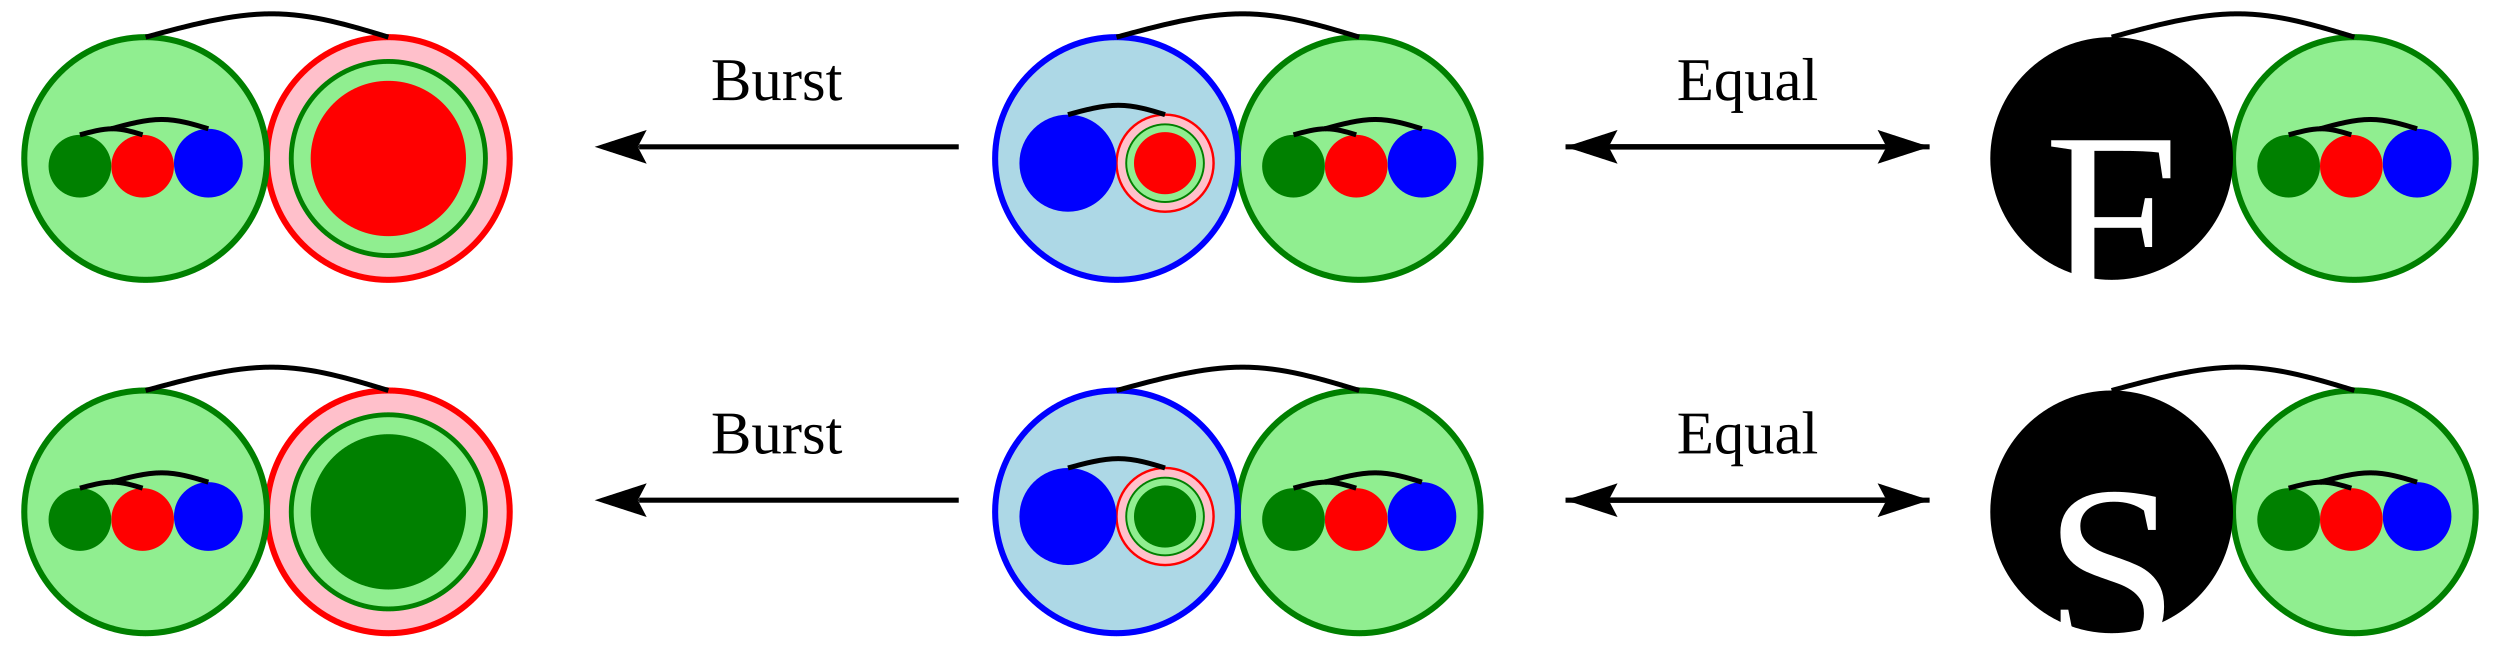
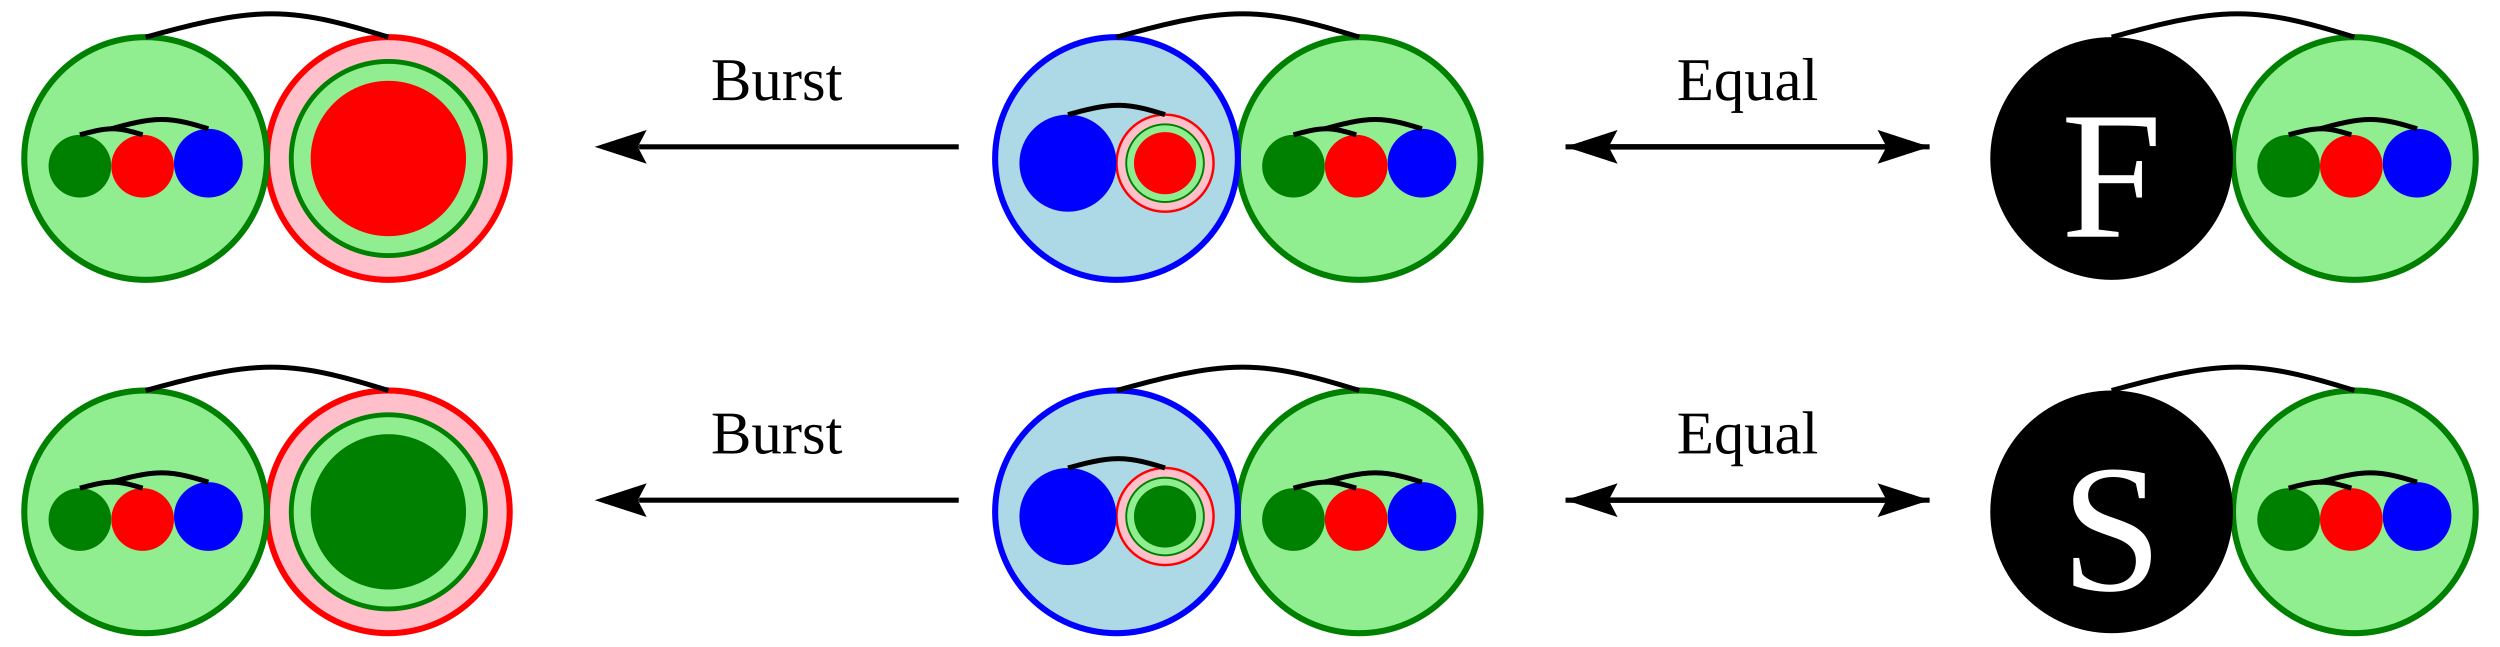
<svg xmlns="http://www.w3.org/2000/svg" height="129.201" stroke-opacity="1" viewBox="0 0 500 129" font-size="1" width="500" stroke="rgb(0,0,0)" version="1.1">
  <defs />
  <g stroke-linejoin="miter" stroke-opacity="1.0" fill-opacity="1.0" font-size="12.136px" stroke="rgb(0,0,0)" stroke-width="1.017" fill="rgb(0,0,0)" stroke-linecap="butt" stroke-miterlimit="10.0">
    <text dominant-baseline="middle" transform="matrix(1,0,0,1,155.3398,87.7987)" stroke="none" text-anchor="middle">Burst</text>
  </g>
  <g stroke-linejoin="miter" stroke-opacity="1.0" fill-opacity="0.0" stroke="rgb(0,0,0)" stroke-width="1.017" fill="rgb(0,0,0)" stroke-linecap="butt" stroke-miterlimit="10.0">
    <path d="M 191.748,99.935 l -63.92,-0 " />
  </g>
  <g stroke-linejoin="miter" stroke-opacity="1.0" fill-opacity="1.0" stroke="rgb(0,0,0)" stroke-width="0.0" fill="rgb(0,0,0)" stroke-linecap="butt" stroke-miterlimit="10.0" />
  <g stroke-linejoin="miter" stroke-opacity="1.0" fill-opacity="1.0" stroke="rgb(0,0,0)" stroke-width="0.0" fill="rgb(0,0,0)" stroke-linecap="butt" stroke-miterlimit="10.0" />
  <g stroke-linejoin="miter" stroke-opacity="1.0" fill-opacity="1.0" stroke="rgb(0,0,0)" stroke-width="0.0" fill="rgb(0,0,0)" stroke-linecap="butt" stroke-miterlimit="10.0">
    <path d="M 118.932,99.935 l 10.406,3.381 l -1.778,-3.381 l 1.778,-3.381 Z" />
  </g>
  <g stroke-linejoin="miter" stroke-opacity="1.0" fill-opacity="1.0" stroke="rgb(0,0,0)" stroke-width="0.0" fill="rgb(0,0,0)" stroke-linecap="butt" stroke-miterlimit="10.0">
    <path d="M 127.561,99.935 l 0.267,0 l -0,0.508 l -0.267,-0.508 l 0.267,0 l 0,-0.508 Z" />
  </g>
  <g stroke-linejoin="miter" stroke-opacity="1.0" fill-opacity="1.0" font-size="12.136px" stroke="rgb(0,0,0)" stroke-width="1.017" fill="rgb(0,0,0)" stroke-linecap="butt" stroke-miterlimit="10.0">
    <text dominant-baseline="middle" transform="matrix(1,0,0,1,349.5146,87.7987)" stroke="none" text-anchor="middle">Equal</text>
  </g>
  <g stroke-linejoin="miter" stroke-opacity="1.0" fill-opacity="0.0" stroke="rgb(0,0,0)" stroke-width="1.017" fill="rgb(0,0,0)" stroke-linecap="butt" stroke-miterlimit="10.0">
    <path d="M 313.107,99.935 h 63.92 " />
  </g>
  <g stroke-linejoin="miter" stroke-opacity="1.0" fill-opacity="1.0" stroke="rgb(0,0,0)" stroke-width="0.0" fill="rgb(0,0,0)" stroke-linecap="butt" stroke-miterlimit="10.0" />
  <g stroke-linejoin="miter" stroke-opacity="1.0" fill-opacity="1.0" stroke="rgb(0,0,0)" stroke-width="0.0" fill="rgb(0,0,0)" stroke-linecap="butt" stroke-miterlimit="10.0" />
  <g stroke-linejoin="miter" stroke-opacity="1.0" fill-opacity="1.0" stroke="rgb(0,0,0)" stroke-width="0.0" fill="rgb(0,0,0)" stroke-linecap="butt" stroke-miterlimit="10.0">
    <path d="M 385.922,99.935 l -10.406,-3.381 l 1.778,3.381 l -1.778,3.381 Z" />
  </g>
  <g stroke-linejoin="miter" stroke-opacity="1.0" fill-opacity="1.0" stroke="rgb(0,0,0)" stroke-width="0.0" fill="rgb(0,0,0)" stroke-linecap="butt" stroke-miterlimit="10.0">
    <path d="M 377.294,99.935 h -0.267 v -0.508 l 0.267,0.508 h -0.267 v 0.508 Z" />
  </g>
  <g stroke-linejoin="miter" stroke-opacity="1.0" fill-opacity="0.0" stroke="rgb(0,0,0)" stroke-width="1.017" fill="rgb(0,0,0)" stroke-linecap="butt" stroke-miterlimit="10.0">
    <path d="M 385.922,99.935 l -63.92,-0 " />
  </g>
  <g stroke-linejoin="miter" stroke-opacity="1.0" fill-opacity="1.0" stroke="rgb(0,0,0)" stroke-width="0.0" fill="rgb(0,0,0)" stroke-linecap="butt" stroke-miterlimit="10.0" />
  <g stroke-linejoin="miter" stroke-opacity="1.0" fill-opacity="1.0" stroke="rgb(0,0,0)" stroke-width="0.0" fill="rgb(0,0,0)" stroke-linecap="butt" stroke-miterlimit="10.0" />
  <g stroke-linejoin="miter" stroke-opacity="1.0" fill-opacity="1.0" stroke="rgb(0,0,0)" stroke-width="0.0" fill="rgb(0,0,0)" stroke-linecap="butt" stroke-miterlimit="10.0">
    <path d="M 313.107,99.935 l 10.406,3.381 l -1.778,-3.381 l 1.778,-3.381 Z" />
  </g>
  <g stroke-linejoin="miter" stroke-opacity="1.0" fill-opacity="1.0" stroke="rgb(0,0,0)" stroke-width="0.0" fill="rgb(0,0,0)" stroke-linecap="butt" stroke-miterlimit="10.0">
    <path d="M 321.735,99.935 l 0.267,0 l -0,0.508 l -0.267,-0.508 l 0.267,0 l 0,-0.508 Z" />
  </g>
  <g stroke-linejoin="miter" stroke-opacity="1.0" fill-opacity="1.0" stroke="rgb(0,128,0)" stroke-width="1.214" fill="rgb(144,238,144)" stroke-linecap="butt" stroke-miterlimit="10.0">
    <path d="M 495.146,102.269 c 0,-13.405 -10.867,-24.272 -24.272 -24.272c -13.405,-0 -24.272,10.867 -24.272 24.272c -0,13.405 10.867,24.272 24.272 24.272c 13.405,0 24.272,-10.867 24.272 -24.272Z" />
  </g>
  <g stroke-linejoin="miter" stroke-opacity="1.0" fill-opacity="1.0" stroke="rgb(0,0,0)" stroke-width="0.0" fill="rgb(0,0,255)" stroke-linecap="butt" stroke-miterlimit="10.0">
    <path d="M 490.291,103.202 c 0,-3.797 -3.078,-6.875 -6.875 -6.875c -3.797,-0 -6.875,3.078 -6.875 6.875c -0,3.797 3.078,6.875 6.875 6.875c 3.797,0 6.875,-3.078 6.875 -6.875Z" />
  </g>
  <g stroke-linejoin="miter" stroke-opacity="1.0" fill-opacity="1.0" stroke="rgb(0,0,0)" stroke-width="0.0" fill="rgb(255,0,0)" stroke-linecap="butt" stroke-miterlimit="10.0">
    <path d="M 476.542,103.805 c 0,-3.464 -2.808,-6.271 -6.271 -6.271c -3.464,-0 -6.271,2.808 -6.271 6.271c -0,3.464 2.808,6.271 6.271 6.271c 3.464,0 6.271,-2.808 6.271 -6.271Z" />
  </g>
  <g stroke-linejoin="miter" stroke-opacity="1.0" fill-opacity="1.0" stroke="rgb(0,0,0)" stroke-width="0.0" fill="rgb(0,128,0)" stroke-linecap="butt" stroke-miterlimit="10.0">
    <path d="M 463.999,103.805 c 0,-3.464 -2.808,-6.271 -6.271 -6.271c -3.464,-0 -6.271,2.808 -6.271 6.271c -0,3.464 2.808,6.271 6.271 6.271c 3.464,0 6.271,-2.808 6.271 -6.271Z" />
  </g>
  <g stroke-linejoin="miter" stroke-opacity="1.0" fill-opacity="0.0" stroke="rgb(0,0,0)" stroke-width="1.0" fill="rgb(0,0,0)" stroke-linecap="butt" stroke-miterlimit="10.0">
    <path d="M 457.728,97.534 c 2.211,-0.603 4.422,-1.206 6.513 -1.206c 2.091,0 4.06,0.603 6.03 1.206" />
  </g>
  <g stroke-linejoin="miter" stroke-opacity="1.0" fill-opacity="1.0" stroke="rgb(0,0,0)" stroke-width="0.0" fill="rgb(0,0,0)" stroke-linecap="butt" stroke-miterlimit="10.0" />
  <g stroke-linejoin="miter" stroke-opacity="1.0" fill-opacity="1.0" stroke="rgb(0,0,0)" stroke-width="0.0" fill="rgb(0,0,0)" stroke-linecap="butt" stroke-miterlimit="10.0" />
  <g stroke-linejoin="miter" stroke-opacity="1.0" fill-opacity="1.0" stroke="rgb(0,0,0)" stroke-width="0.0" fill="rgb(0,0,0)" stroke-linecap="butt" stroke-miterlimit="10.0" />
  <g stroke-linejoin="miter" stroke-opacity="1.0" fill-opacity="1.0" stroke="rgb(0,0,0)" stroke-width="0.0" fill="rgb(0,0,0)" stroke-linecap="butt" stroke-miterlimit="10.0" />
  <g stroke-linejoin="miter" stroke-opacity="1.0" fill-opacity="0.0" stroke="rgb(0,0,0)" stroke-width="1.0" fill="rgb(0,0,0)" stroke-linecap="butt" stroke-miterlimit="10.0">
    <path d="M 463.999,96.328 c 3.423,-0.933 6.846,-1.867 10.082 -1.867c 3.236,-0 6.286,0.933 9.335 1.867" />
  </g>
  <g stroke-linejoin="miter" stroke-opacity="1.0" fill-opacity="1.0" stroke="rgb(0,0,0)" stroke-width="0.0" fill="rgb(0,0,0)" stroke-linecap="butt" stroke-miterlimit="10.0" />
  <g stroke-linejoin="miter" stroke-opacity="1.0" fill-opacity="1.0" stroke="rgb(0,0,0)" stroke-width="0.0" fill="rgb(0,0,0)" stroke-linecap="butt" stroke-miterlimit="10.0" />
  <g stroke-linejoin="miter" stroke-opacity="1.0" fill-opacity="1.0" stroke="rgb(0,0,0)" stroke-width="0.0" fill="rgb(0,0,0)" stroke-linecap="butt" stroke-miterlimit="10.0" />
  <g stroke-linejoin="miter" stroke-opacity="1.0" fill-opacity="1.0" stroke="rgb(0,0,0)" stroke-width="0.0" fill="rgb(0,0,0)" stroke-linecap="butt" stroke-miterlimit="10.0" />
  <g stroke-linejoin="miter" stroke-opacity="1.0" fill-opacity="1.0" stroke="rgb(0,0,0)" stroke-width="0.0" fill="rgb(0,0,0)" stroke-linecap="butt" stroke-miterlimit="10.0">
    <path d="M 446.602,102.269 c 0,-13.405 -10.867,-24.272 -24.272 -24.272c -13.405,-0 -24.272,10.867 -24.272 24.272c -0,13.405 10.867,24.272 24.272 24.272c 13.405,0 24.272,-10.867 24.272 -24.272Z" />
  </g>
-   <g stroke-linejoin="miter" stroke-opacity="1.0" fill-opacity="1.0" font-size="48.544px" stroke="rgb(0,0,0)" stroke-width="1.017" fill="rgb(255,255,255)" stroke-linecap="butt" stroke-miterlimit="10.0">
-     <text dominant-baseline="middle" transform="matrix(1,0,0,1,422.3301,119.2588)" stroke="none" text-anchor="middle">S</text>
+   <g stroke-linejoin="miter" stroke-opacity="1.0" fill-opacity="1.0" font-size="36.408px" stroke="rgb(0,0,0)" stroke-width="1.017" fill="rgb(255,255,255)" stroke-linecap="butt" stroke-miterlimit="10.0">
+     <text dominant-baseline="middle" transform="matrix(1,0,0,1,422.3301,109.55)" stroke="none" text-anchor="middle">S</text>
  </g>
  <g stroke-linejoin="miter" stroke-opacity="1.0" fill-opacity="0.0" stroke="rgb(0,0,0)" stroke-width="1.0" fill="rgb(0,0,0)" stroke-linecap="butt" stroke-miterlimit="10.0">
    <path d="M 422.33,77.997 c 8.557,-2.334 17.115,-4.668 25.205 -4.668c 8.091,-0 15.714,2.334 23.338 4.668" />
  </g>
  <g stroke-linejoin="miter" stroke-opacity="1.0" fill-opacity="1.0" stroke="rgb(0,0,0)" stroke-width="0.0" fill="rgb(0,0,0)" stroke-linecap="butt" stroke-miterlimit="10.0" />
  <g stroke-linejoin="miter" stroke-opacity="1.0" fill-opacity="1.0" stroke="rgb(0,0,0)" stroke-width="0.0" fill="rgb(0,0,0)" stroke-linecap="butt" stroke-miterlimit="10.0" />
  <g stroke-linejoin="miter" stroke-opacity="1.0" fill-opacity="1.0" stroke="rgb(0,0,0)" stroke-width="0.0" fill="rgb(0,0,0)" stroke-linecap="butt" stroke-miterlimit="10.0" />
  <g stroke-linejoin="miter" stroke-opacity="1.0" fill-opacity="1.0" stroke="rgb(0,0,0)" stroke-width="0.0" fill="rgb(0,0,0)" stroke-linecap="butt" stroke-miterlimit="10.0" />
  <g stroke-linejoin="miter" stroke-opacity="1.0" fill-opacity="1.0" stroke="rgb(0,128,0)" stroke-width="1.214" fill="rgb(144,238,144)" stroke-linecap="butt" stroke-miterlimit="10.0">
    <path d="M 296.116,102.269 c 0,-13.405 -10.867,-24.272 -24.272 -24.272c -13.405,-0 -24.272,10.867 -24.272 24.272c -0,13.405 10.867,24.272 24.272 24.272c 13.405,0 24.272,-10.867 24.272 -24.272Z" />
  </g>
  <g stroke-linejoin="miter" stroke-opacity="1.0" fill-opacity="1.0" stroke="rgb(0,0,0)" stroke-width="0.0" fill="rgb(0,0,255)" stroke-linecap="butt" stroke-miterlimit="10.0">
    <path d="M 291.262,103.202 c 0,-3.797 -3.078,-6.875 -6.875 -6.875c -3.797,-0 -6.875,3.078 -6.875 6.875c -0,3.797 3.078,6.875 6.875 6.875c 3.797,0 6.875,-3.078 6.875 -6.875Z" />
  </g>
  <g stroke-linejoin="miter" stroke-opacity="1.0" fill-opacity="1.0" stroke="rgb(0,0,0)" stroke-width="0.0" fill="rgb(255,0,0)" stroke-linecap="butt" stroke-miterlimit="10.0">
    <path d="M 277.513,103.805 c 0,-3.464 -2.808,-6.271 -6.271 -6.271c -3.464,-0 -6.271,2.808 -6.271 6.271c -0,3.464 2.808,6.271 6.271 6.271c 3.464,0 6.271,-2.808 6.271 -6.271Z" />
  </g>
  <g stroke-linejoin="miter" stroke-opacity="1.0" fill-opacity="1.0" stroke="rgb(0,0,0)" stroke-width="0.0" fill="rgb(0,128,0)" stroke-linecap="butt" stroke-miterlimit="10.0">
    <path d="M 264.97,103.805 c 0,-3.464 -2.808,-6.271 -6.271 -6.271c -3.464,-0 -6.271,2.808 -6.271 6.271c -0,3.464 2.808,6.271 6.271 6.271c 3.464,0 6.271,-2.808 6.271 -6.271Z" />
  </g>
  <g stroke-linejoin="miter" stroke-opacity="1.0" fill-opacity="0.0" stroke="rgb(0,0,0)" stroke-width="1.0" fill="rgb(0,0,0)" stroke-linecap="butt" stroke-miterlimit="10.0">
    <path d="M 258.699,97.534 c 2.211,-0.603 4.422,-1.206 6.513 -1.206c 2.091,0 4.06,0.603 6.03 1.206" />
  </g>
  <g stroke-linejoin="miter" stroke-opacity="1.0" fill-opacity="1.0" stroke="rgb(0,0,0)" stroke-width="0.0" fill="rgb(0,0,0)" stroke-linecap="butt" stroke-miterlimit="10.0" />
  <g stroke-linejoin="miter" stroke-opacity="1.0" fill-opacity="1.0" stroke="rgb(0,0,0)" stroke-width="0.0" fill="rgb(0,0,0)" stroke-linecap="butt" stroke-miterlimit="10.0" />
  <g stroke-linejoin="miter" stroke-opacity="1.0" fill-opacity="1.0" stroke="rgb(0,0,0)" stroke-width="0.0" fill="rgb(0,0,0)" stroke-linecap="butt" stroke-miterlimit="10.0" />
  <g stroke-linejoin="miter" stroke-opacity="1.0" fill-opacity="1.0" stroke="rgb(0,0,0)" stroke-width="0.0" fill="rgb(0,0,0)" stroke-linecap="butt" stroke-miterlimit="10.0" />
  <g stroke-linejoin="miter" stroke-opacity="1.0" fill-opacity="0.0" stroke="rgb(0,0,0)" stroke-width="1.0" fill="rgb(0,0,0)" stroke-linecap="butt" stroke-miterlimit="10.0">
    <path d="M 264.97,96.328 c 3.423,-0.933 6.846,-1.867 10.082 -1.867c 3.236,-0 6.286,0.933 9.335 1.867" />
  </g>
  <g stroke-linejoin="miter" stroke-opacity="1.0" fill-opacity="1.0" stroke="rgb(0,0,0)" stroke-width="0.0" fill="rgb(0,0,0)" stroke-linecap="butt" stroke-miterlimit="10.0" />
  <g stroke-linejoin="miter" stroke-opacity="1.0" fill-opacity="1.0" stroke="rgb(0,0,0)" stroke-width="0.0" fill="rgb(0,0,0)" stroke-linecap="butt" stroke-miterlimit="10.0" />
  <g stroke-linejoin="miter" stroke-opacity="1.0" fill-opacity="1.0" stroke="rgb(0,0,0)" stroke-width="0.0" fill="rgb(0,0,0)" stroke-linecap="butt" stroke-miterlimit="10.0" />
  <g stroke-linejoin="miter" stroke-opacity="1.0" fill-opacity="1.0" stroke="rgb(0,0,0)" stroke-width="0.0" fill="rgb(0,0,0)" stroke-linecap="butt" stroke-miterlimit="10.0" />
  <g stroke-linejoin="miter" stroke-opacity="1.0" fill-opacity="1.0" stroke="rgb(0,0,255)" stroke-width="1.214" fill="rgb(173,216,230)" stroke-linecap="butt" stroke-miterlimit="10.0">
    <path d="M 247.573,102.269 c 0,-13.405 -10.867,-24.272 -24.272 -24.272c -13.405,-0 -24.272,10.867 -24.272 24.272c -0,13.405 10.867,24.272 24.272 24.272c 13.405,0 24.272,-10.867 24.272 -24.272Z" />
  </g>
  <g stroke-linejoin="miter" stroke-opacity="1.0" fill-opacity="1.0" stroke="rgb(255,0,0)" stroke-width="0.485" fill="rgb(255,192,203)" stroke-linecap="butt" stroke-miterlimit="10.0">
    <path d="M 242.718,103.202 c 0,-5.362 -4.347,-9.709 -9.709 -9.709c -5.362,-0 -9.709,4.347 -9.709 9.709c -0,5.362 4.347,9.709 9.709 9.709c 5.362,0 9.709,-4.347 9.709 -9.709Z" />
  </g>
  <g stroke-linejoin="miter" stroke-opacity="1.0" fill-opacity="1.0" stroke="rgb(0,128,0)" stroke-width="0.388" fill="rgb(144,238,144)" stroke-linecap="butt" stroke-miterlimit="10.0">
    <path d="M 240.777,103.202 c 0,-4.29 -3.477,-7.767 -7.767 -7.767c -4.29,-0 -7.767,3.477 -7.767 7.767c -0,4.29 3.477,7.767 7.767 7.767c 4.29,0 7.767,-3.477 7.767 -7.767Z" />
  </g>
  <g stroke-linejoin="miter" stroke-opacity="1.0" fill-opacity="1.0" stroke="rgb(0,0,0)" stroke-width="0.0" fill="rgb(0,128,0)" stroke-linecap="butt" stroke-miterlimit="10.0">
    <path d="M 239.223,103.202 c 0,-3.432 -2.782,-6.214 -6.214 -6.214c -3.432,-0 -6.214,2.782 -6.214 6.214c -0,3.432 2.782,6.214 6.214 6.214c 3.432,0 6.214,-2.782 6.214 -6.214Z" />
  </g>
  <g stroke-linejoin="miter" stroke-opacity="1.0" fill-opacity="1.0" stroke="rgb(0,0,0)" stroke-width="0.0" fill="rgb(0,0,255)" stroke-linecap="butt" stroke-miterlimit="10.0">
    <path d="M 223.301,103.202 c 0,-5.362 -4.347,-9.709 -9.709 -9.709c -5.362,-0 -9.709,4.347 -9.709 9.709c -0,5.362 4.347,9.709 9.709 9.709c 5.362,0 9.709,-4.347 9.709 -9.709Z" />
  </g>
  <g stroke-linejoin="miter" stroke-opacity="1.0" fill-opacity="0.0" stroke="rgb(0,0,0)" stroke-width="1.0" fill="rgb(0,0,0)" stroke-linecap="butt" stroke-miterlimit="10.0">
    <path d="M 213.592,93.493 c 3.423,-0.933 6.846,-1.867 10.082 -1.867c 3.236,-0 6.286,0.933 9.335 1.867" />
  </g>
  <g stroke-linejoin="miter" stroke-opacity="1.0" fill-opacity="1.0" stroke="rgb(0,0,0)" stroke-width="0.0" fill="rgb(0,0,0)" stroke-linecap="butt" stroke-miterlimit="10.0" />
  <g stroke-linejoin="miter" stroke-opacity="1.0" fill-opacity="1.0" stroke="rgb(0,0,0)" stroke-width="0.0" fill="rgb(0,0,0)" stroke-linecap="butt" stroke-miterlimit="10.0" />
  <g stroke-linejoin="miter" stroke-opacity="1.0" fill-opacity="1.0" stroke="rgb(0,0,0)" stroke-width="0.0" fill="rgb(0,0,0)" stroke-linecap="butt" stroke-miterlimit="10.0" />
  <g stroke-linejoin="miter" stroke-opacity="1.0" fill-opacity="1.0" stroke="rgb(0,0,0)" stroke-width="0.0" fill="rgb(0,0,0)" stroke-linecap="butt" stroke-miterlimit="10.0" />
  <g stroke-linejoin="miter" stroke-opacity="1.0" fill-opacity="0.0" stroke="rgb(0,0,0)" stroke-width="1.0" fill="rgb(0,0,0)" stroke-linecap="butt" stroke-miterlimit="10.0">
    <path d="M 223.301,77.997 c 8.557,-2.334 17.115,-4.668 25.205 -4.668c 8.091,-0 15.714,2.334 23.338 4.668" />
  </g>
  <g stroke-linejoin="miter" stroke-opacity="1.0" fill-opacity="1.0" stroke="rgb(0,0,0)" stroke-width="0.0" fill="rgb(0,0,0)" stroke-linecap="butt" stroke-miterlimit="10.0" />
  <g stroke-linejoin="miter" stroke-opacity="1.0" fill-opacity="1.0" stroke="rgb(0,0,0)" stroke-width="0.0" fill="rgb(0,0,0)" stroke-linecap="butt" stroke-miterlimit="10.0" />
  <g stroke-linejoin="miter" stroke-opacity="1.0" fill-opacity="1.0" stroke="rgb(0,0,0)" stroke-width="0.0" fill="rgb(0,0,0)" stroke-linecap="butt" stroke-miterlimit="10.0" />
  <g stroke-linejoin="miter" stroke-opacity="1.0" fill-opacity="1.0" stroke="rgb(0,0,0)" stroke-width="0.0" fill="rgb(0,0,0)" stroke-linecap="butt" stroke-miterlimit="10.0" />
  <g stroke-linejoin="miter" stroke-opacity="1.0" fill-opacity="1.0" stroke="rgb(255,0,0)" stroke-width="1.214" fill="rgb(255,192,203)" stroke-linecap="butt" stroke-miterlimit="10.0">
    <path d="M 101.942,102.269 c 0,-13.405 -10.867,-24.272 -24.272 -24.272c -13.405,-0 -24.272,10.867 -24.272 24.272c -0,13.405 10.867,24.272 24.272 24.272c 13.405,0 24.272,-10.867 24.272 -24.272Z" />
  </g>
  <g stroke-linejoin="miter" stroke-opacity="1.0" fill-opacity="1.0" stroke="rgb(0,128,0)" stroke-width="0.971" fill="rgb(144,238,144)" stroke-linecap="butt" stroke-miterlimit="10.0">
    <path d="M 97.087,102.269 c 0,-10.724 -8.694,-19.418 -19.418 -19.418c -10.724,-0 -19.418,8.694 -19.418 19.418c -0,10.724 8.694,19.418 19.418 19.418c 10.724,0 19.418,-8.694 19.418 -19.418Z" />
  </g>
  <g stroke-linejoin="miter" stroke-opacity="1.0" fill-opacity="1.0" stroke="rgb(0,0,0)" stroke-width="0.0" fill="rgb(0,128,0)" stroke-linecap="butt" stroke-miterlimit="10.0">
    <path d="M 93.204,102.269 c 0,-8.579 -6.955,-15.534 -15.534 -15.534c -8.579,-0 -15.534,6.955 -15.534 15.534c -0,8.579 6.955,15.534 15.534 15.534c 8.579,0 15.534,-6.955 15.534 -15.534Z" />
  </g>
  <g stroke-linejoin="miter" stroke-opacity="1.0" fill-opacity="1.0" stroke="rgb(0,128,0)" stroke-width="1.214" fill="rgb(144,238,144)" stroke-linecap="butt" stroke-miterlimit="10.0">
    <path d="M 53.398,102.269 c 0,-13.405 -10.867,-24.272 -24.272 -24.272c -13.405,-0 -24.272,10.867 -24.272 24.272c -0,13.405 10.867,24.272 24.272 24.272c 13.405,0 24.272,-10.867 24.272 -24.272Z" />
  </g>
  <g stroke-linejoin="miter" stroke-opacity="1.0" fill-opacity="1.0" stroke="rgb(0,0,0)" stroke-width="0.0" fill="rgb(0,0,255)" stroke-linecap="butt" stroke-miterlimit="10.0">
    <path d="M 48.544,103.202 c 0,-3.797 -3.078,-6.875 -6.875 -6.875c -3.797,-0 -6.875,3.078 -6.875 6.875c -0,3.797 3.078,6.875 6.875 6.875c 3.797,0 6.875,-3.078 6.875 -6.875Z" />
  </g>
  <g stroke-linejoin="miter" stroke-opacity="1.0" fill-opacity="1.0" stroke="rgb(0,0,0)" stroke-width="0.0" fill="rgb(255,0,0)" stroke-linecap="butt" stroke-miterlimit="10.0">
    <path d="M 34.795,103.805 c 0,-3.464 -2.808,-6.271 -6.271 -6.271c -3.464,-0 -6.271,2.808 -6.271 6.271c -0,3.464 2.808,6.271 6.271 6.271c 3.464,0 6.271,-2.808 6.271 -6.271Z" />
  </g>
  <g stroke-linejoin="miter" stroke-opacity="1.0" fill-opacity="1.0" stroke="rgb(0,0,0)" stroke-width="0.0" fill="rgb(0,128,0)" stroke-linecap="butt" stroke-miterlimit="10.0">
    <path d="M 22.252,103.805 c 0,-3.464 -2.808,-6.271 -6.271 -6.271c -3.464,-0 -6.271,2.808 -6.271 6.271c -0,3.464 2.808,6.271 6.271 6.271c 3.464,0 6.271,-2.808 6.271 -6.271Z" />
  </g>
  <g stroke-linejoin="miter" stroke-opacity="1.0" fill-opacity="0.0" stroke="rgb(0,0,0)" stroke-width="1.0" fill="rgb(0,0,0)" stroke-linecap="butt" stroke-miterlimit="10.0">
    <path d="M 15.98,97.534 c 2.211,-0.603 4.422,-1.206 6.513 -1.206c 2.091,0 4.06,0.603 6.03 1.206" />
  </g>
  <g stroke-linejoin="miter" stroke-opacity="1.0" fill-opacity="1.0" stroke="rgb(0,0,0)" stroke-width="0.0" fill="rgb(0,0,0)" stroke-linecap="butt" stroke-miterlimit="10.0" />
  <g stroke-linejoin="miter" stroke-opacity="1.0" fill-opacity="1.0" stroke="rgb(0,0,0)" stroke-width="0.0" fill="rgb(0,0,0)" stroke-linecap="butt" stroke-miterlimit="10.0" />
  <g stroke-linejoin="miter" stroke-opacity="1.0" fill-opacity="1.0" stroke="rgb(0,0,0)" stroke-width="0.0" fill="rgb(0,0,0)" stroke-linecap="butt" stroke-miterlimit="10.0" />
  <g stroke-linejoin="miter" stroke-opacity="1.0" fill-opacity="1.0" stroke="rgb(0,0,0)" stroke-width="0.0" fill="rgb(0,0,0)" stroke-linecap="butt" stroke-miterlimit="10.0" />
  <g stroke-linejoin="miter" stroke-opacity="1.0" fill-opacity="0.0" stroke="rgb(0,0,0)" stroke-width="1.0" fill="rgb(0,0,0)" stroke-linecap="butt" stroke-miterlimit="10.0">
    <path d="M 22.252,96.328 c 3.423,-0.933 6.846,-1.867 10.082 -1.867c 3.236,-0 6.286,0.933 9.335 1.867" />
  </g>
  <g stroke-linejoin="miter" stroke-opacity="1.0" fill-opacity="1.0" stroke="rgb(0,0,0)" stroke-width="0.0" fill="rgb(0,0,0)" stroke-linecap="butt" stroke-miterlimit="10.0" />
  <g stroke-linejoin="miter" stroke-opacity="1.0" fill-opacity="1.0" stroke="rgb(0,0,0)" stroke-width="0.0" fill="rgb(0,0,0)" stroke-linecap="butt" stroke-miterlimit="10.0" />
  <g stroke-linejoin="miter" stroke-opacity="1.0" fill-opacity="1.0" stroke="rgb(0,0,0)" stroke-width="0.0" fill="rgb(0,0,0)" stroke-linecap="butt" stroke-miterlimit="10.0" />
  <g stroke-linejoin="miter" stroke-opacity="1.0" fill-opacity="1.0" stroke="rgb(0,0,0)" stroke-width="0.0" fill="rgb(0,0,0)" stroke-linecap="butt" stroke-miterlimit="10.0" />
  <g stroke-linejoin="miter" stroke-opacity="1.0" fill-opacity="0.0" stroke="rgb(0,0,0)" stroke-width="1.0" fill="rgb(0,0,0)" stroke-linecap="butt" stroke-miterlimit="10.0">
    <path d="M 29.126,77.997 c 8.557,-2.334 17.115,-4.668 25.205 -4.668c 8.091,-0 15.714,2.334 23.338 4.668" />
  </g>
  <g stroke-linejoin="miter" stroke-opacity="1.0" fill-opacity="1.0" stroke="rgb(0,0,0)" stroke-width="0.0" fill="rgb(0,0,0)" stroke-linecap="butt" stroke-miterlimit="10.0" />
  <g stroke-linejoin="miter" stroke-opacity="1.0" fill-opacity="1.0" stroke="rgb(0,0,0)" stroke-width="0.0" fill="rgb(0,0,0)" stroke-linecap="butt" stroke-miterlimit="10.0" />
  <g stroke-linejoin="miter" stroke-opacity="1.0" fill-opacity="1.0" stroke="rgb(0,0,0)" stroke-width="0.0" fill="rgb(0,0,0)" stroke-linecap="butt" stroke-miterlimit="10.0" />
  <g stroke-linejoin="miter" stroke-opacity="1.0" fill-opacity="1.0" stroke="rgb(0,0,0)" stroke-width="0.0" fill="rgb(0,0,0)" stroke-linecap="butt" stroke-miterlimit="10.0" />
  <g stroke-linejoin="miter" stroke-opacity="1.0" fill-opacity="1.0" font-size="12.136px" stroke="rgb(0,0,0)" stroke-width="1.017" fill="rgb(0,0,0)" stroke-linecap="butt" stroke-miterlimit="10.0">
    <text dominant-baseline="middle" transform="matrix(1,0,0,1,155.3398,17.1303)" stroke="none" text-anchor="middle">Burst</text>
  </g>
  <g stroke-linejoin="miter" stroke-opacity="1.0" fill-opacity="0.0" stroke="rgb(0,0,0)" stroke-width="1.017" fill="rgb(0,0,0)" stroke-linecap="butt" stroke-miterlimit="10.0">
    <path d="M 191.748,29.266 l -63.92,-0 " />
  </g>
  <g stroke-linejoin="miter" stroke-opacity="1.0" fill-opacity="1.0" stroke="rgb(0,0,0)" stroke-width="0.0" fill="rgb(0,0,0)" stroke-linecap="butt" stroke-miterlimit="10.0" />
  <g stroke-linejoin="miter" stroke-opacity="1.0" fill-opacity="1.0" stroke="rgb(0,0,0)" stroke-width="0.0" fill="rgb(0,0,0)" stroke-linecap="butt" stroke-miterlimit="10.0" />
  <g stroke-linejoin="miter" stroke-opacity="1.0" fill-opacity="1.0" stroke="rgb(0,0,0)" stroke-width="0.0" fill="rgb(0,0,0)" stroke-linecap="butt" stroke-miterlimit="10.0">
    <path d="M 118.932,29.266 l 10.406,3.381 l -1.778,-3.381 l 1.778,-3.381 Z" />
  </g>
  <g stroke-linejoin="miter" stroke-opacity="1.0" fill-opacity="1.0" stroke="rgb(0,0,0)" stroke-width="0.0" fill="rgb(0,0,0)" stroke-linecap="butt" stroke-miterlimit="10.0">
    <path d="M 127.561,29.266 l 0.267,0 l -0,0.508 l -0.267,-0.508 l 0.267,0 l 0,-0.508 Z" />
  </g>
  <g stroke-linejoin="miter" stroke-opacity="1.0" fill-opacity="1.0" font-size="12.136px" stroke="rgb(0,0,0)" stroke-width="1.017" fill="rgb(0,0,0)" stroke-linecap="butt" stroke-miterlimit="10.0">
    <text dominant-baseline="middle" transform="matrix(1,0,0,1,349.5146,17.1303)" stroke="none" text-anchor="middle">Equal</text>
  </g>
  <g stroke-linejoin="miter" stroke-opacity="1.0" fill-opacity="0.0" stroke="rgb(0,0,0)" stroke-width="1.017" fill="rgb(0,0,0)" stroke-linecap="butt" stroke-miterlimit="10.0">
    <path d="M 313.107,29.266 h 63.92 " />
  </g>
  <g stroke-linejoin="miter" stroke-opacity="1.0" fill-opacity="1.0" stroke="rgb(0,0,0)" stroke-width="0.0" fill="rgb(0,0,0)" stroke-linecap="butt" stroke-miterlimit="10.0" />
  <g stroke-linejoin="miter" stroke-opacity="1.0" fill-opacity="1.0" stroke="rgb(0,0,0)" stroke-width="0.0" fill="rgb(0,0,0)" stroke-linecap="butt" stroke-miterlimit="10.0" />
  <g stroke-linejoin="miter" stroke-opacity="1.0" fill-opacity="1.0" stroke="rgb(0,0,0)" stroke-width="0.0" fill="rgb(0,0,0)" stroke-linecap="butt" stroke-miterlimit="10.0">
    <path d="M 385.922,29.266 l -10.406,-3.381 l 1.778,3.381 l -1.778,3.381 Z" />
  </g>
  <g stroke-linejoin="miter" stroke-opacity="1.0" fill-opacity="1.0" stroke="rgb(0,0,0)" stroke-width="0.0" fill="rgb(0,0,0)" stroke-linecap="butt" stroke-miterlimit="10.0">
    <path d="M 377.294,29.266 h -0.267 v -0.508 l 0.267,0.508 h -0.267 v 0.508 Z" />
  </g>
  <g stroke-linejoin="miter" stroke-opacity="1.0" fill-opacity="0.0" stroke="rgb(0,0,0)" stroke-width="1.017" fill="rgb(0,0,0)" stroke-linecap="butt" stroke-miterlimit="10.0">
    <path d="M 385.922,29.266 l -63.92,-0 " />
  </g>
  <g stroke-linejoin="miter" stroke-opacity="1.0" fill-opacity="1.0" stroke="rgb(0,0,0)" stroke-width="0.0" fill="rgb(0,0,0)" stroke-linecap="butt" stroke-miterlimit="10.0" />
  <g stroke-linejoin="miter" stroke-opacity="1.0" fill-opacity="1.0" stroke="rgb(0,0,0)" stroke-width="0.0" fill="rgb(0,0,0)" stroke-linecap="butt" stroke-miterlimit="10.0" />
  <g stroke-linejoin="miter" stroke-opacity="1.0" fill-opacity="1.0" stroke="rgb(0,0,0)" stroke-width="0.0" fill="rgb(0,0,0)" stroke-linecap="butt" stroke-miterlimit="10.0">
    <path d="M 313.107,29.266 l 10.406,3.381 l -1.778,-3.381 l 1.778,-3.381 Z" />
  </g>
  <g stroke-linejoin="miter" stroke-opacity="1.0" fill-opacity="1.0" stroke="rgb(0,0,0)" stroke-width="0.0" fill="rgb(0,0,0)" stroke-linecap="butt" stroke-miterlimit="10.0">
    <path d="M 321.735,29.266 l 0.267,0 l -0,0.508 l -0.267,-0.508 l 0.267,0 l 0,-0.508 Z" />
  </g>
  <g stroke-linejoin="miter" stroke-opacity="1.0" fill-opacity="1.0" stroke="rgb(0,128,0)" stroke-width="1.214" fill="rgb(144,238,144)" stroke-linecap="butt" stroke-miterlimit="10.0">
    <path d="M 495.146,31.6 c 0,-13.405 -10.867,-24.272 -24.272 -24.272c -13.405,-0 -24.272,10.867 -24.272 24.272c -0,13.405 10.867,24.272 24.272 24.272c 13.405,0 24.272,-10.867 24.272 -24.272Z" />
  </g>
  <g stroke-linejoin="miter" stroke-opacity="1.0" fill-opacity="1.0" stroke="rgb(0,0,0)" stroke-width="0.0" fill="rgb(0,0,255)" stroke-linecap="butt" stroke-miterlimit="10.0">
    <path d="M 490.291,32.534 c 0,-3.797 -3.078,-6.875 -6.875 -6.875c -3.797,-0 -6.875,3.078 -6.875 6.875c -0,3.797 3.078,6.875 6.875 6.875c 3.797,0 6.875,-3.078 6.875 -6.875Z" />
  </g>
  <g stroke-linejoin="miter" stroke-opacity="1.0" fill-opacity="1.0" stroke="rgb(0,0,0)" stroke-width="0.0" fill="rgb(255,0,0)" stroke-linecap="butt" stroke-miterlimit="10.0">
    <path d="M 476.542,33.137 c 0,-3.464 -2.808,-6.271 -6.271 -6.271c -3.464,-0 -6.271,2.808 -6.271 6.271c -0,3.464 2.808,6.271 6.271 6.271c 3.464,0 6.271,-2.808 6.271 -6.271Z" />
  </g>
  <g stroke-linejoin="miter" stroke-opacity="1.0" fill-opacity="1.0" stroke="rgb(0,0,0)" stroke-width="0.0" fill="rgb(0,128,0)" stroke-linecap="butt" stroke-miterlimit="10.0">
    <path d="M 463.999,33.137 c 0,-3.464 -2.808,-6.271 -6.271 -6.271c -3.464,-0 -6.271,2.808 -6.271 6.271c -0,3.464 2.808,6.271 6.271 6.271c 3.464,0 6.271,-2.808 6.271 -6.271Z" />
  </g>
  <g stroke-linejoin="miter" stroke-opacity="1.0" fill-opacity="0.0" stroke="rgb(0,0,0)" stroke-width="1.0" fill="rgb(0,0,0)" stroke-linecap="butt" stroke-miterlimit="10.0">
    <path d="M 457.728,26.865 c 2.211,-0.603 4.422,-1.206 6.513 -1.206c 2.091,0 4.06,0.603 6.03 1.206" />
  </g>
  <g stroke-linejoin="miter" stroke-opacity="1.0" fill-opacity="1.0" stroke="rgb(0,0,0)" stroke-width="0.0" fill="rgb(0,0,0)" stroke-linecap="butt" stroke-miterlimit="10.0" />
  <g stroke-linejoin="miter" stroke-opacity="1.0" fill-opacity="1.0" stroke="rgb(0,0,0)" stroke-width="0.0" fill="rgb(0,0,0)" stroke-linecap="butt" stroke-miterlimit="10.0" />
  <g stroke-linejoin="miter" stroke-opacity="1.0" fill-opacity="1.0" stroke="rgb(0,0,0)" stroke-width="0.0" fill="rgb(0,0,0)" stroke-linecap="butt" stroke-miterlimit="10.0" />
  <g stroke-linejoin="miter" stroke-opacity="1.0" fill-opacity="1.0" stroke="rgb(0,0,0)" stroke-width="0.0" fill="rgb(0,0,0)" stroke-linecap="butt" stroke-miterlimit="10.0" />
  <g stroke-linejoin="miter" stroke-opacity="1.0" fill-opacity="0.0" stroke="rgb(0,0,0)" stroke-width="1.0" fill="rgb(0,0,0)" stroke-linecap="butt" stroke-miterlimit="10.0">
    <path d="M 463.999,25.659 c 3.423,-0.933 6.846,-1.867 10.082 -1.867c 3.236,-0 6.286,0.933 9.335 1.867" />
  </g>
  <g stroke-linejoin="miter" stroke-opacity="1.0" fill-opacity="1.0" stroke="rgb(0,0,0)" stroke-width="0.0" fill="rgb(0,0,0)" stroke-linecap="butt" stroke-miterlimit="10.0" />
  <g stroke-linejoin="miter" stroke-opacity="1.0" fill-opacity="1.0" stroke="rgb(0,0,0)" stroke-width="0.0" fill="rgb(0,0,0)" stroke-linecap="butt" stroke-miterlimit="10.0" />
  <g stroke-linejoin="miter" stroke-opacity="1.0" fill-opacity="1.0" stroke="rgb(0,0,0)" stroke-width="0.0" fill="rgb(0,0,0)" stroke-linecap="butt" stroke-miterlimit="10.0" />
  <g stroke-linejoin="miter" stroke-opacity="1.0" fill-opacity="1.0" stroke="rgb(0,0,0)" stroke-width="0.0" fill="rgb(0,0,0)" stroke-linecap="butt" stroke-miterlimit="10.0" />
  <g stroke-linejoin="miter" stroke-opacity="1.0" fill-opacity="1.0" stroke="rgb(0,0,0)" stroke-width="0.0" fill="rgb(0,0,0)" stroke-linecap="butt" stroke-miterlimit="10.0">
    <path d="M 446.602,31.6 c 0,-13.405 -10.867,-24.272 -24.272 -24.272c -13.405,-0 -24.272,10.867 -24.272 24.272c -0,13.405 10.867,24.272 24.272 24.272c 13.405,0 24.272,-10.867 24.272 -24.272Z" />
  </g>
-   <g stroke-linejoin="miter" stroke-opacity="1.0" fill-opacity="1.0" font-size="48.544px" stroke="rgb(0,0,0)" stroke-width="1.017" fill="rgb(255,255,255)" stroke-linecap="butt" stroke-miterlimit="10.0">
-     <text dominant-baseline="middle" transform="matrix(1,0,0,1,422.3301,48.5904)" stroke="none" text-anchor="middle">F</text>
+   <g stroke-linejoin="miter" stroke-opacity="1.0" fill-opacity="1.0" font-size="36.408px" stroke="rgb(0,0,0)" stroke-width="1.017" fill="rgb(255,255,255)" stroke-linecap="butt" stroke-miterlimit="10.0">
+     <text dominant-baseline="middle" transform="matrix(1,0,0,1,422.3301,38.8816)" stroke="none" text-anchor="middle">F</text>
  </g>
  <g stroke-linejoin="miter" stroke-opacity="1.0" fill-opacity="0.0" stroke="rgb(0,0,0)" stroke-width="1.0" fill="rgb(0,0,0)" stroke-linecap="butt" stroke-miterlimit="10.0">
    <path d="M 422.33,7.328 c 8.557,-2.334 17.115,-4.668 25.205 -4.668c 8.091,-0 15.714,2.334 23.338 4.668" />
  </g>
  <g stroke-linejoin="miter" stroke-opacity="1.0" fill-opacity="1.0" stroke="rgb(0,0,0)" stroke-width="0.0" fill="rgb(0,0,0)" stroke-linecap="butt" stroke-miterlimit="10.0" />
  <g stroke-linejoin="miter" stroke-opacity="1.0" fill-opacity="1.0" stroke="rgb(0,0,0)" stroke-width="0.0" fill="rgb(0,0,0)" stroke-linecap="butt" stroke-miterlimit="10.0" />
  <g stroke-linejoin="miter" stroke-opacity="1.0" fill-opacity="1.0" stroke="rgb(0,0,0)" stroke-width="0.0" fill="rgb(0,0,0)" stroke-linecap="butt" stroke-miterlimit="10.0" />
  <g stroke-linejoin="miter" stroke-opacity="1.0" fill-opacity="1.0" stroke="rgb(0,0,0)" stroke-width="0.0" fill="rgb(0,0,0)" stroke-linecap="butt" stroke-miterlimit="10.0" />
  <g stroke-linejoin="miter" stroke-opacity="1.0" fill-opacity="1.0" stroke="rgb(0,128,0)" stroke-width="1.214" fill="rgb(144,238,144)" stroke-linecap="butt" stroke-miterlimit="10.0">
    <path d="M 296.116,31.6 c 0,-13.405 -10.867,-24.272 -24.272 -24.272c -13.405,-0 -24.272,10.867 -24.272 24.272c -0,13.405 10.867,24.272 24.272 24.272c 13.405,0 24.272,-10.867 24.272 -24.272Z" />
  </g>
  <g stroke-linejoin="miter" stroke-opacity="1.0" fill-opacity="1.0" stroke="rgb(0,0,0)" stroke-width="0.0" fill="rgb(0,0,255)" stroke-linecap="butt" stroke-miterlimit="10.0">
    <path d="M 291.262,32.534 c 0,-3.797 -3.078,-6.875 -6.875 -6.875c -3.797,-0 -6.875,3.078 -6.875 6.875c -0,3.797 3.078,6.875 6.875 6.875c 3.797,0 6.875,-3.078 6.875 -6.875Z" />
  </g>
  <g stroke-linejoin="miter" stroke-opacity="1.0" fill-opacity="1.0" stroke="rgb(0,0,0)" stroke-width="0.0" fill="rgb(255,0,0)" stroke-linecap="butt" stroke-miterlimit="10.0">
    <path d="M 277.513,33.137 c 0,-3.464 -2.808,-6.271 -6.271 -6.271c -3.464,-0 -6.271,2.808 -6.271 6.271c -0,3.464 2.808,6.271 6.271 6.271c 3.464,0 6.271,-2.808 6.271 -6.271Z" />
  </g>
  <g stroke-linejoin="miter" stroke-opacity="1.0" fill-opacity="1.0" stroke="rgb(0,0,0)" stroke-width="0.0" fill="rgb(0,128,0)" stroke-linecap="butt" stroke-miterlimit="10.0">
    <path d="M 264.97,33.137 c 0,-3.464 -2.808,-6.271 -6.271 -6.271c -3.464,-0 -6.271,2.808 -6.271 6.271c -0,3.464 2.808,6.271 6.271 6.271c 3.464,0 6.271,-2.808 6.271 -6.271Z" />
  </g>
  <g stroke-linejoin="miter" stroke-opacity="1.0" fill-opacity="0.0" stroke="rgb(0,0,0)" stroke-width="1.0" fill="rgb(0,0,0)" stroke-linecap="butt" stroke-miterlimit="10.0">
    <path d="M 258.699,26.865 c 2.211,-0.603 4.422,-1.206 6.513 -1.206c 2.091,0 4.06,0.603 6.03 1.206" />
  </g>
  <g stroke-linejoin="miter" stroke-opacity="1.0" fill-opacity="1.0" stroke="rgb(0,0,0)" stroke-width="0.0" fill="rgb(0,0,0)" stroke-linecap="butt" stroke-miterlimit="10.0" />
  <g stroke-linejoin="miter" stroke-opacity="1.0" fill-opacity="1.0" stroke="rgb(0,0,0)" stroke-width="0.0" fill="rgb(0,0,0)" stroke-linecap="butt" stroke-miterlimit="10.0" />
  <g stroke-linejoin="miter" stroke-opacity="1.0" fill-opacity="1.0" stroke="rgb(0,0,0)" stroke-width="0.0" fill="rgb(0,0,0)" stroke-linecap="butt" stroke-miterlimit="10.0" />
  <g stroke-linejoin="miter" stroke-opacity="1.0" fill-opacity="1.0" stroke="rgb(0,0,0)" stroke-width="0.0" fill="rgb(0,0,0)" stroke-linecap="butt" stroke-miterlimit="10.0" />
  <g stroke-linejoin="miter" stroke-opacity="1.0" fill-opacity="0.0" stroke="rgb(0,0,0)" stroke-width="1.0" fill="rgb(0,0,0)" stroke-linecap="butt" stroke-miterlimit="10.0">
    <path d="M 264.97,25.659 c 3.423,-0.933 6.846,-1.867 10.082 -1.867c 3.236,-0 6.286,0.933 9.335 1.867" />
  </g>
  <g stroke-linejoin="miter" stroke-opacity="1.0" fill-opacity="1.0" stroke="rgb(0,0,0)" stroke-width="0.0" fill="rgb(0,0,0)" stroke-linecap="butt" stroke-miterlimit="10.0" />
  <g stroke-linejoin="miter" stroke-opacity="1.0" fill-opacity="1.0" stroke="rgb(0,0,0)" stroke-width="0.0" fill="rgb(0,0,0)" stroke-linecap="butt" stroke-miterlimit="10.0" />
  <g stroke-linejoin="miter" stroke-opacity="1.0" fill-opacity="1.0" stroke="rgb(0,0,0)" stroke-width="0.0" fill="rgb(0,0,0)" stroke-linecap="butt" stroke-miterlimit="10.0" />
  <g stroke-linejoin="miter" stroke-opacity="1.0" fill-opacity="1.0" stroke="rgb(0,0,0)" stroke-width="0.0" fill="rgb(0,0,0)" stroke-linecap="butt" stroke-miterlimit="10.0" />
  <g stroke-linejoin="miter" stroke-opacity="1.0" fill-opacity="1.0" stroke="rgb(0,0,255)" stroke-width="1.214" fill="rgb(173,216,230)" stroke-linecap="butt" stroke-miterlimit="10.0">
    <path d="M 247.573,31.6 c 0,-13.405 -10.867,-24.272 -24.272 -24.272c -13.405,-0 -24.272,10.867 -24.272 24.272c -0,13.405 10.867,24.272 24.272 24.272c 13.405,0 24.272,-10.867 24.272 -24.272Z" />
  </g>
  <g stroke-linejoin="miter" stroke-opacity="1.0" fill-opacity="1.0" stroke="rgb(255,0,0)" stroke-width="0.485" fill="rgb(255,192,203)" stroke-linecap="butt" stroke-miterlimit="10.0">
    <path d="M 242.718,32.534 c 0,-5.362 -4.347,-9.709 -9.709 -9.709c -5.362,-0 -9.709,4.347 -9.709 9.709c -0,5.362 4.347,9.709 9.709 9.709c 5.362,0 9.709,-4.347 9.709 -9.709Z" />
  </g>
  <g stroke-linejoin="miter" stroke-opacity="1.0" fill-opacity="1.0" stroke="rgb(0,128,0)" stroke-width="0.388" fill="rgb(144,238,144)" stroke-linecap="butt" stroke-miterlimit="10.0">
    <path d="M 240.777,32.534 c 0,-4.29 -3.477,-7.767 -7.767 -7.767c -4.29,-0 -7.767,3.477 -7.767 7.767c -0,4.29 3.477,7.767 7.767 7.767c 4.29,0 7.767,-3.477 7.767 -7.767Z" />
  </g>
  <g stroke-linejoin="miter" stroke-opacity="1.0" fill-opacity="1.0" stroke="rgb(0,0,0)" stroke-width="0.0" fill="rgb(255,0,0)" stroke-linecap="butt" stroke-miterlimit="10.0">
    <path d="M 239.223,32.534 c 0,-3.432 -2.782,-6.214 -6.214 -6.214c -3.432,-0 -6.214,2.782 -6.214 6.214c -0,3.432 2.782,6.214 6.214 6.214c 3.432,0 6.214,-2.782 6.214 -6.214Z" />
  </g>
  <g stroke-linejoin="miter" stroke-opacity="1.0" fill-opacity="1.0" stroke="rgb(0,0,0)" stroke-width="0.0" fill="rgb(0,0,255)" stroke-linecap="butt" stroke-miterlimit="10.0">
    <path d="M 223.301,32.534 c 0,-5.362 -4.347,-9.709 -9.709 -9.709c -5.362,-0 -9.709,4.347 -9.709 9.709c -0,5.362 4.347,9.709 9.709 9.709c 5.362,0 9.709,-4.347 9.709 -9.709Z" />
  </g>
  <g stroke-linejoin="miter" stroke-opacity="1.0" fill-opacity="0.0" stroke="rgb(0,0,0)" stroke-width="1.0" fill="rgb(0,0,0)" stroke-linecap="butt" stroke-miterlimit="10.0">
    <path d="M 213.592,22.825 c 3.423,-0.933 6.846,-1.867 10.082 -1.867c 3.236,-0 6.286,0.933 9.335 1.867" />
  </g>
  <g stroke-linejoin="miter" stroke-opacity="1.0" fill-opacity="1.0" stroke="rgb(0,0,0)" stroke-width="0.0" fill="rgb(0,0,0)" stroke-linecap="butt" stroke-miterlimit="10.0" />
  <g stroke-linejoin="miter" stroke-opacity="1.0" fill-opacity="1.0" stroke="rgb(0,0,0)" stroke-width="0.0" fill="rgb(0,0,0)" stroke-linecap="butt" stroke-miterlimit="10.0" />
  <g stroke-linejoin="miter" stroke-opacity="1.0" fill-opacity="1.0" stroke="rgb(0,0,0)" stroke-width="0.0" fill="rgb(0,0,0)" stroke-linecap="butt" stroke-miterlimit="10.0" />
  <g stroke-linejoin="miter" stroke-opacity="1.0" fill-opacity="1.0" stroke="rgb(0,0,0)" stroke-width="0.0" fill="rgb(0,0,0)" stroke-linecap="butt" stroke-miterlimit="10.0" />
  <g stroke-linejoin="miter" stroke-opacity="1.0" fill-opacity="0.0" stroke="rgb(0,0,0)" stroke-width="1.0" fill="rgb(0,0,0)" stroke-linecap="butt" stroke-miterlimit="10.0">
    <path d="M 223.301,7.328 c 8.557,-2.334 17.115,-4.668 25.205 -4.668c 8.091,-0 15.714,2.334 23.338 4.668" />
  </g>
  <g stroke-linejoin="miter" stroke-opacity="1.0" fill-opacity="1.0" stroke="rgb(0,0,0)" stroke-width="0.0" fill="rgb(0,0,0)" stroke-linecap="butt" stroke-miterlimit="10.0" />
  <g stroke-linejoin="miter" stroke-opacity="1.0" fill-opacity="1.0" stroke="rgb(0,0,0)" stroke-width="0.0" fill="rgb(0,0,0)" stroke-linecap="butt" stroke-miterlimit="10.0" />
  <g stroke-linejoin="miter" stroke-opacity="1.0" fill-opacity="1.0" stroke="rgb(0,0,0)" stroke-width="0.0" fill="rgb(0,0,0)" stroke-linecap="butt" stroke-miterlimit="10.0" />
  <g stroke-linejoin="miter" stroke-opacity="1.0" fill-opacity="1.0" stroke="rgb(0,0,0)" stroke-width="0.0" fill="rgb(0,0,0)" stroke-linecap="butt" stroke-miterlimit="10.0" />
  <g stroke-linejoin="miter" stroke-opacity="1.0" fill-opacity="1.0" stroke="rgb(255,0,0)" stroke-width="1.214" fill="rgb(255,192,203)" stroke-linecap="butt" stroke-miterlimit="10.0">
    <path d="M 101.942,31.6 c 0,-13.405 -10.867,-24.272 -24.272 -24.272c -13.405,-0 -24.272,10.867 -24.272 24.272c -0,13.405 10.867,24.272 24.272 24.272c 13.405,0 24.272,-10.867 24.272 -24.272Z" />
  </g>
  <g stroke-linejoin="miter" stroke-opacity="1.0" fill-opacity="1.0" stroke="rgb(0,128,0)" stroke-width="0.971" fill="rgb(144,238,144)" stroke-linecap="butt" stroke-miterlimit="10.0">
    <path d="M 97.087,31.6 c 0,-10.724 -8.694,-19.418 -19.418 -19.418c -10.724,-0 -19.418,8.694 -19.418 19.418c -0,10.724 8.694,19.418 19.418 19.418c 10.724,0 19.418,-8.694 19.418 -19.418Z" />
  </g>
  <g stroke-linejoin="miter" stroke-opacity="1.0" fill-opacity="1.0" stroke="rgb(0,0,0)" stroke-width="0.0" fill="rgb(255,0,0)" stroke-linecap="butt" stroke-miterlimit="10.0">
    <path d="M 93.204,31.6 c 0,-8.579 -6.955,-15.534 -15.534 -15.534c -8.579,-0 -15.534,6.955 -15.534 15.534c -0,8.579 6.955,15.534 15.534 15.534c 8.579,0 15.534,-6.955 15.534 -15.534Z" />
  </g>
  <g stroke-linejoin="miter" stroke-opacity="1.0" fill-opacity="1.0" stroke="rgb(0,128,0)" stroke-width="1.214" fill="rgb(144,238,144)" stroke-linecap="butt" stroke-miterlimit="10.0">
    <path d="M 53.398,31.6 c 0,-13.405 -10.867,-24.272 -24.272 -24.272c -13.405,-0 -24.272,10.867 -24.272 24.272c -0,13.405 10.867,24.272 24.272 24.272c 13.405,0 24.272,-10.867 24.272 -24.272Z" />
  </g>
  <g stroke-linejoin="miter" stroke-opacity="1.0" fill-opacity="1.0" stroke="rgb(0,0,0)" stroke-width="0.0" fill="rgb(0,0,255)" stroke-linecap="butt" stroke-miterlimit="10.0">
    <path d="M 48.544,32.534 c 0,-3.797 -3.078,-6.875 -6.875 -6.875c -3.797,-0 -6.875,3.078 -6.875 6.875c -0,3.797 3.078,6.875 6.875 6.875c 3.797,0 6.875,-3.078 6.875 -6.875Z" />
  </g>
  <g stroke-linejoin="miter" stroke-opacity="1.0" fill-opacity="1.0" stroke="rgb(0,0,0)" stroke-width="0.0" fill="rgb(255,0,0)" stroke-linecap="butt" stroke-miterlimit="10.0">
    <path d="M 34.795,33.137 c 0,-3.464 -2.808,-6.271 -6.271 -6.271c -3.464,-0 -6.271,2.808 -6.271 6.271c -0,3.464 2.808,6.271 6.271 6.271c 3.464,0 6.271,-2.808 6.271 -6.271Z" />
  </g>
  <g stroke-linejoin="miter" stroke-opacity="1.0" fill-opacity="1.0" stroke="rgb(0,0,0)" stroke-width="0.0" fill="rgb(0,128,0)" stroke-linecap="butt" stroke-miterlimit="10.0">
    <path d="M 22.252,33.137 c 0,-3.464 -2.808,-6.271 -6.271 -6.271c -3.464,-0 -6.271,2.808 -6.271 6.271c -0,3.464 2.808,6.271 6.271 6.271c 3.464,0 6.271,-2.808 6.271 -6.271Z" />
  </g>
  <g stroke-linejoin="miter" stroke-opacity="1.0" fill-opacity="0.0" stroke="rgb(0,0,0)" stroke-width="1.0" fill="rgb(0,0,0)" stroke-linecap="butt" stroke-miterlimit="10.0">
    <path d="M 15.98,26.865 c 2.211,-0.603 4.422,-1.206 6.513 -1.206c 2.091,0 4.06,0.603 6.03 1.206" />
  </g>
  <g stroke-linejoin="miter" stroke-opacity="1.0" fill-opacity="1.0" stroke="rgb(0,0,0)" stroke-width="0.0" fill="rgb(0,0,0)" stroke-linecap="butt" stroke-miterlimit="10.0" />
  <g stroke-linejoin="miter" stroke-opacity="1.0" fill-opacity="1.0" stroke="rgb(0,0,0)" stroke-width="0.0" fill="rgb(0,0,0)" stroke-linecap="butt" stroke-miterlimit="10.0" />
  <g stroke-linejoin="miter" stroke-opacity="1.0" fill-opacity="1.0" stroke="rgb(0,0,0)" stroke-width="0.0" fill="rgb(0,0,0)" stroke-linecap="butt" stroke-miterlimit="10.0" />
  <g stroke-linejoin="miter" stroke-opacity="1.0" fill-opacity="1.0" stroke="rgb(0,0,0)" stroke-width="0.0" fill="rgb(0,0,0)" stroke-linecap="butt" stroke-miterlimit="10.0" />
  <g stroke-linejoin="miter" stroke-opacity="1.0" fill-opacity="0.0" stroke="rgb(0,0,0)" stroke-width="1.0" fill="rgb(0,0,0)" stroke-linecap="butt" stroke-miterlimit="10.0">
    <path d="M 22.252,25.659 c 3.423,-0.933 6.846,-1.867 10.082 -1.867c 3.236,-0 6.286,0.933 9.335 1.867" />
  </g>
  <g stroke-linejoin="miter" stroke-opacity="1.0" fill-opacity="1.0" stroke="rgb(0,0,0)" stroke-width="0.0" fill="rgb(0,0,0)" stroke-linecap="butt" stroke-miterlimit="10.0" />
  <g stroke-linejoin="miter" stroke-opacity="1.0" fill-opacity="1.0" stroke="rgb(0,0,0)" stroke-width="0.0" fill="rgb(0,0,0)" stroke-linecap="butt" stroke-miterlimit="10.0" />
  <g stroke-linejoin="miter" stroke-opacity="1.0" fill-opacity="1.0" stroke="rgb(0,0,0)" stroke-width="0.0" fill="rgb(0,0,0)" stroke-linecap="butt" stroke-miterlimit="10.0" />
  <g stroke-linejoin="miter" stroke-opacity="1.0" fill-opacity="1.0" stroke="rgb(0,0,0)" stroke-width="0.0" fill="rgb(0,0,0)" stroke-linecap="butt" stroke-miterlimit="10.0" />
  <g stroke-linejoin="miter" stroke-opacity="1.0" fill-opacity="0.0" stroke="rgb(0,0,0)" stroke-width="1.0" fill="rgb(0,0,0)" stroke-linecap="butt" stroke-miterlimit="10.0">
    <path d="M 29.126,7.328 c 8.557,-2.334 17.115,-4.668 25.205 -4.668c 8.091,-0 15.714,2.334 23.338 4.668" />
  </g>
  <g stroke-linejoin="miter" stroke-opacity="1.0" fill-opacity="1.0" stroke="rgb(0,0,0)" stroke-width="0.0" fill="rgb(0,0,0)" stroke-linecap="butt" stroke-miterlimit="10.0" />
  <g stroke-linejoin="miter" stroke-opacity="1.0" fill-opacity="1.0" stroke="rgb(0,0,0)" stroke-width="0.0" fill="rgb(0,0,0)" stroke-linecap="butt" stroke-miterlimit="10.0" />
  <g stroke-linejoin="miter" stroke-opacity="1.0" fill-opacity="1.0" stroke="rgb(0,0,0)" stroke-width="0.0" fill="rgb(0,0,0)" stroke-linecap="butt" stroke-miterlimit="10.0" />
  <g stroke-linejoin="miter" stroke-opacity="1.0" fill-opacity="1.0" stroke="rgb(0,0,0)" stroke-width="0.0" fill="rgb(0,0,0)" stroke-linecap="butt" stroke-miterlimit="10.0" />
</svg>
